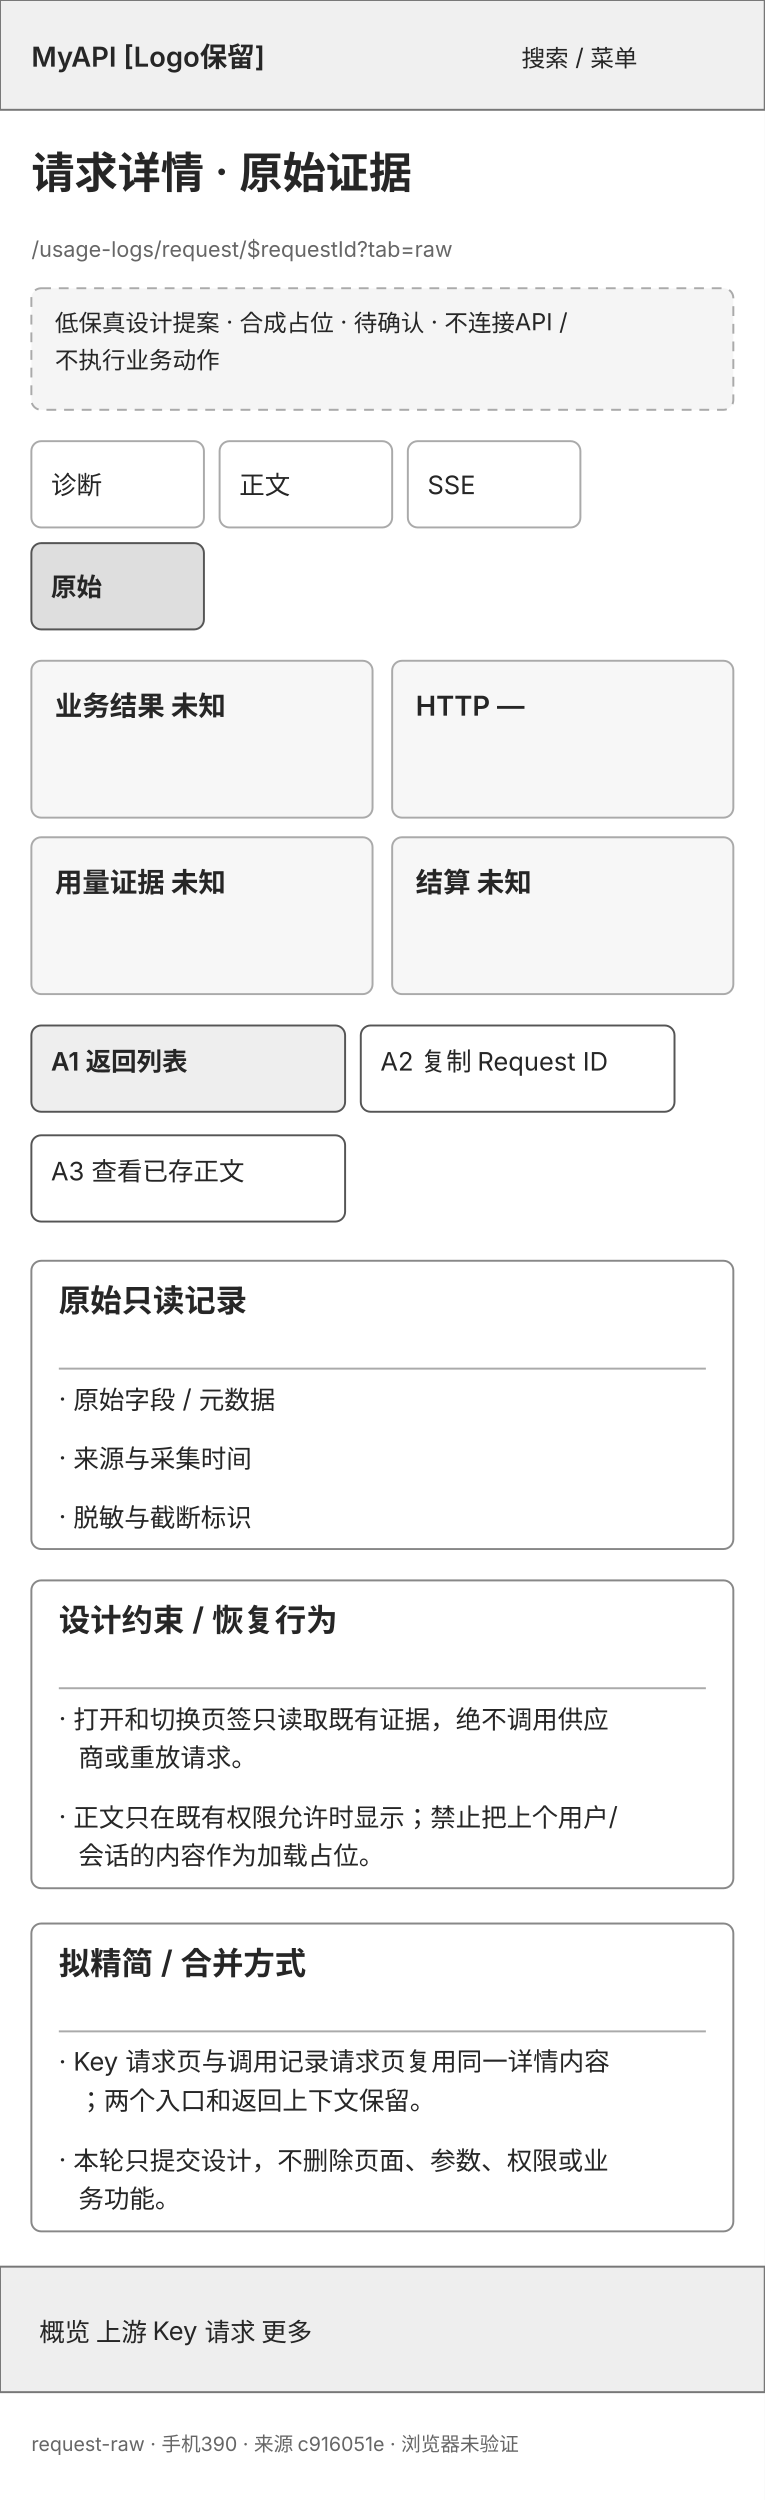
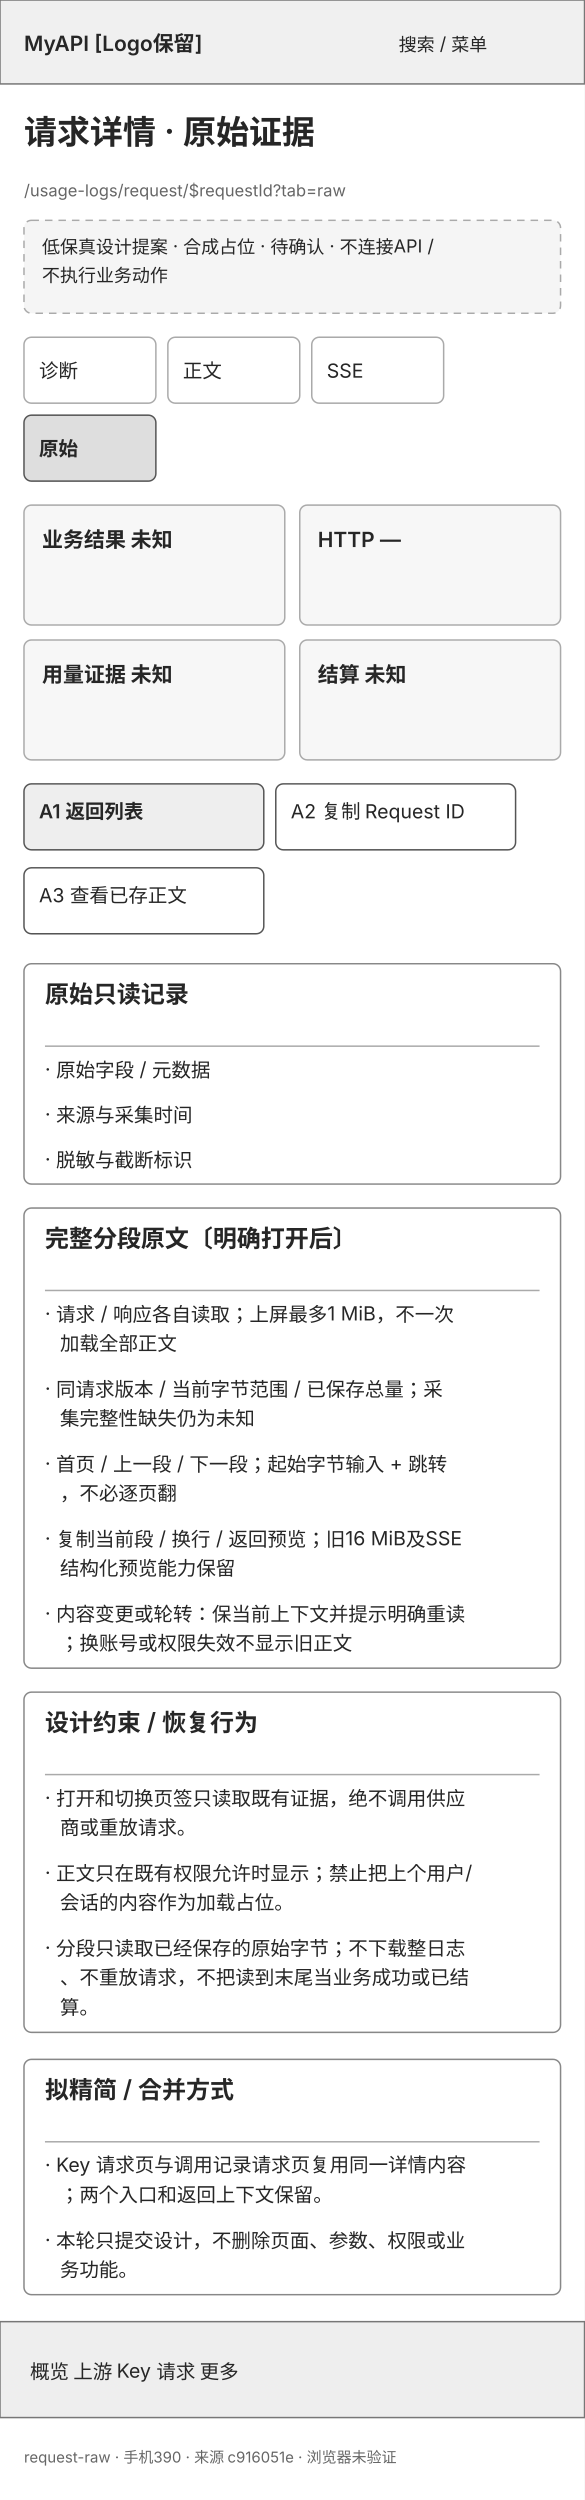
- <svg xmlns="http://www.w3.org/2000/svg" width="390" height="1275" viewBox="0 0 390 1275" role="img" aria-labelledby="title desc">
+ <svg xmlns="http://www.w3.org/2000/svg" width="390" height="1668" viewBox="0 0 390 1668" role="img" aria-labelledby="title desc">
  <rect width="100%" height="100%" fill="#ffffff" />
  <g font-family="system-ui, -apple-system, BlinkMacSystemFont, sans-serif">
    <rect x="0" y="0" width="390" height="56" rx="0" fill="#f0f0f0" stroke="#777777" />
    <text x="16" y="34" font-size="14" font-weight="600" fill="#262626">MyAPI  [Logo保留]</text>
    <text x="266" y="34" font-size="12" font-weight="normal" fill="#262626">搜索  /  菜单</text>
    <text x="16" y="96" font-size="22" font-weight="600" fill="#262626">请求详情 · 原始证据</text>
    <text x="16" y="131" font-size="11" font-weight="normal" fill="#666666">/usage-logs/request/$requestId?tab=raw</text>
    <rect x="16" y="147" width="358" height="62" rx="5" fill="#f5f5f5" stroke="#aaaaaa" stroke-dasharray="5 4" />
    <text x="28" y="169" font-size="12" font-weight="normal" fill="#262626">低保真设计提案 · 合成占位 · 待确认 · 不连接API / </text>
    <text x="28" y="188" font-size="12" font-weight="normal" fill="#262626">不执行业务动作</text>
    <rect x="16" y="225" width="88" height="44" rx="5" fill="#ffffff" stroke="#aaaaaa" />
    <text x="26" y="252" font-size="13" font-weight="normal" fill="#262626">诊断</text>
    <rect x="112" y="225" width="88" height="44" rx="5" fill="#ffffff" stroke="#aaaaaa" />
    <text x="122" y="252" font-size="13" font-weight="normal" fill="#262626">正文</text>
    <rect x="208" y="225" width="88" height="44" rx="5" fill="#ffffff" stroke="#aaaaaa" />
    <text x="218" y="252" font-size="13" font-weight="normal" fill="#262626">SSE</text>
    <rect x="16" y="277" width="88" height="44" rx="5" fill="#dedede" stroke="#555555" />
    <text x="26" y="304" font-size="13" font-weight="600" fill="#262626">原始</text>
    <rect x="16.0" y="337" width="174.0" height="80" rx="5" fill="#f7f7f7" stroke="#aaaaaa" />
    <text x="28.0" y="365" font-size="14" font-weight="600" fill="#262626">业务结果 未知</text>
    <rect x="200.0" y="337" width="174.0" height="80" rx="5" fill="#f7f7f7" stroke="#aaaaaa" />
    <text x="212.0" y="365" font-size="14" font-weight="600" fill="#262626">HTTP —</text>
    <rect x="16.0" y="427" width="174.0" height="80" rx="5" fill="#f7f7f7" stroke="#aaaaaa" />
    <text x="28.0" y="455" font-size="14" font-weight="600" fill="#262626">用量证据 未知</text>
    <rect x="200.0" y="427" width="174.0" height="80" rx="5" fill="#f7f7f7" stroke="#aaaaaa" />
    <text x="212.0" y="455" font-size="14" font-weight="600" fill="#262626">结算 未知</text>
    <rect x="16" y="523" width="160" height="44" rx="5" fill="#eeeeee" stroke="#555555" />
    <text x="26" y="546" font-size="13" font-weight="600" fill="#262626">A1 返回列表</text>
    <rect x="184" y="523" width="160" height="44" rx="5" fill="#ffffff" stroke="#555555" />
    <text x="194" y="546" font-size="13" font-weight="normal" fill="#262626">A2 复制 Request ID</text>
    <rect x="16" y="579" width="160" height="44" rx="5" fill="#ffffff" stroke="#555555" />
    <text x="26" y="602" font-size="13" font-weight="normal" fill="#262626">A3 查看已存正文</text>
    <rect x="16.0" y="643" width="358.0" height="147" rx="5" fill="#ffffff" stroke="#888888" />
    <text x="30.0" y="669" font-size="16" font-weight="600" fill="#262626">原始只读记录</text>
    <line x1="30.0" y1="698" x2="360.0" y2="698" stroke="#aaaaaa" />
    <text x="30.0" y="718" font-size="13" font-weight="normal" fill="#262626">· 原始字段 / 元数据</text>
    <text x="30.0" y="748" font-size="13" font-weight="normal" fill="#262626">· 来源与采集时间</text>
    <text x="30.0" y="778" font-size="13" font-weight="normal" fill="#262626">· 脱敏与截断标识</text>
-     <rect x="16" y="806" width="358" height="157" rx="5" fill="#ffffff" stroke="#888888" />
-     <text x="30" y="832" font-size="16" font-weight="600" fill="#262626">设计约束 / 恢复行为</text>
-     <line x1="30" y1="861" x2="360" y2="861" stroke="#aaaaaa" />
-     <text x="30" y="881" font-size="13" font-weight="normal" fill="#262626">· 打开和切换页签只读取既有证据，绝不调用供应</text>
-     <text x="40" y="901" font-size="13" font-weight="normal" fill="#262626">商或重放请求。</text>
-     <text x="30" y="931" font-size="13" font-weight="normal" fill="#262626">· 正文只在既有权限允许时显示；禁止把上个用户/</text>
-     <text x="40" y="951" font-size="13" font-weight="normal" fill="#262626">会话的内容作为加载占位。</text>
-     <rect x="16" y="981" width="358" height="157" rx="5" fill="#ffffff" stroke="#888888" />
-     <text x="30" y="1007" font-size="16" font-weight="600" fill="#262626">拟精简 / 合并方式</text>
-     <line x1="30" y1="1036" x2="360" y2="1036" stroke="#aaaaaa" />
-     <text x="30" y="1056" font-size="13" font-weight="normal" fill="#262626">· Key 请求页与调用记录请求页复用同一详情内容</text>
-     <text x="40" y="1076" font-size="13" font-weight="normal" fill="#262626">；两个入口和返回上下文保留。</text>
-     <text x="30" y="1106" font-size="13" font-weight="normal" fill="#262626">· 本轮只提交设计，不删除页面、参数、权限或业</text>
-     <text x="40" y="1126" font-size="13" font-weight="normal" fill="#262626">务功能。</text>
-     <rect x="0" y="1156" width="390" height="64" rx="0" fill="#eeeeee" stroke="#777777" />
-     <text x="20" y="1194" font-size="13" font-weight="normal" fill="#262626">概览      上游      Key      请求      更多</text>
-     <text x="16" y="1250" font-size="10" font-weight="normal" fill="#666666">request-raw · 手机390 · 来源 c916051e · 浏览器未验证</text>
+     <rect x="16.0" y="806" width="358.0" height="307" rx="5" fill="#ffffff" stroke="#888888" />
+     <text x="30.0" y="832" font-size="16" font-weight="600" fill="#262626">完整分段原文〔明确打开后〕</text>
+     <line x1="30.0" y1="861" x2="360.0" y2="861" stroke="#aaaaaa" />
+     <text x="30.0" y="881" font-size="13" font-weight="normal" fill="#262626">· 请求 / 响应各自读取；上屏最多1 MiB，不一次</text>
+     <text x="40.0" y="901" font-size="13" font-weight="normal" fill="#262626">加载全部正文</text>
+     <text x="30.0" y="931" font-size="13" font-weight="normal" fill="#262626">· 同请求版本 / 当前字节范围 / 已保存总量；采</text>
+     <text x="40.0" y="951" font-size="13" font-weight="normal" fill="#262626">集完整性缺失仍为未知</text>
+     <text x="30.0" y="981" font-size="13" font-weight="normal" fill="#262626">· 首页 / 上一段 / 下一段；起始字节输入 + 跳转</text>
+     <text x="40.0" y="1001" font-size="13" font-weight="normal" fill="#262626">，不必逐页翻</text>
+     <text x="30.0" y="1031" font-size="13" font-weight="normal" fill="#262626">· 复制当前段 / 换行 / 返回预览；旧16 MiB及SSE</text>
+     <text x="40.0" y="1051" font-size="13" font-weight="normal" fill="#262626">结构化预览能力保留</text>
+     <text x="30.0" y="1081" font-size="13" font-weight="normal" fill="#262626">· 内容变更或轮转：保当前上下文并提示明确重读</text>
+     <text x="40.0" y="1101" font-size="13" font-weight="normal" fill="#262626">；换账号或权限失效不显示旧正文</text>
+     <rect x="16" y="1129" width="358" height="227" rx="5" fill="#ffffff" stroke="#888888" />
+     <text x="30" y="1155" font-size="16" font-weight="600" fill="#262626">设计约束 / 恢复行为</text>
+     <line x1="30" y1="1184" x2="360" y2="1184" stroke="#aaaaaa" />
+     <text x="30" y="1204" font-size="13" font-weight="normal" fill="#262626">· 打开和切换页签只读取既有证据，绝不调用供应</text>
+     <text x="40" y="1224" font-size="13" font-weight="normal" fill="#262626">商或重放请求。</text>
+     <text x="30" y="1254" font-size="13" font-weight="normal" fill="#262626">· 正文只在既有权限允许时显示；禁止把上个用户/</text>
+     <text x="40" y="1274" font-size="13" font-weight="normal" fill="#262626">会话的内容作为加载占位。</text>
+     <text x="30" y="1304" font-size="13" font-weight="normal" fill="#262626">· 分段只读取已经保存的原始字节；不下载整日志</text>
+     <text x="40" y="1324" font-size="13" font-weight="normal" fill="#262626">、不重放请求，不把读到末尾当业务成功或已结</text>
+     <text x="40" y="1344" font-size="13" font-weight="normal" fill="#262626">算。</text>
+     <rect x="16" y="1374" width="358" height="157" rx="5" fill="#ffffff" stroke="#888888" />
+     <text x="30" y="1400" font-size="16" font-weight="600" fill="#262626">拟精简 / 合并方式</text>
+     <line x1="30" y1="1429" x2="360" y2="1429" stroke="#aaaaaa" />
+     <text x="30" y="1449" font-size="13" font-weight="normal" fill="#262626">· Key 请求页与调用记录请求页复用同一详情内容</text>
+     <text x="40" y="1469" font-size="13" font-weight="normal" fill="#262626">；两个入口和返回上下文保留。</text>
+     <text x="30" y="1499" font-size="13" font-weight="normal" fill="#262626">· 本轮只提交设计，不删除页面、参数、权限或业</text>
+     <text x="40" y="1519" font-size="13" font-weight="normal" fill="#262626">务功能。</text>
+     <rect x="0" y="1549" width="390" height="64" rx="0" fill="#eeeeee" stroke="#777777" />
+     <text x="20" y="1587" font-size="13" font-weight="normal" fill="#262626">概览      上游      Key      请求      更多</text>
+     <text x="16" y="1643" font-size="10" font-weight="normal" fill="#666666">request-raw · 手机390 · 来源 c916051e · 浏览器未验证</text>
  </g>
</svg>
